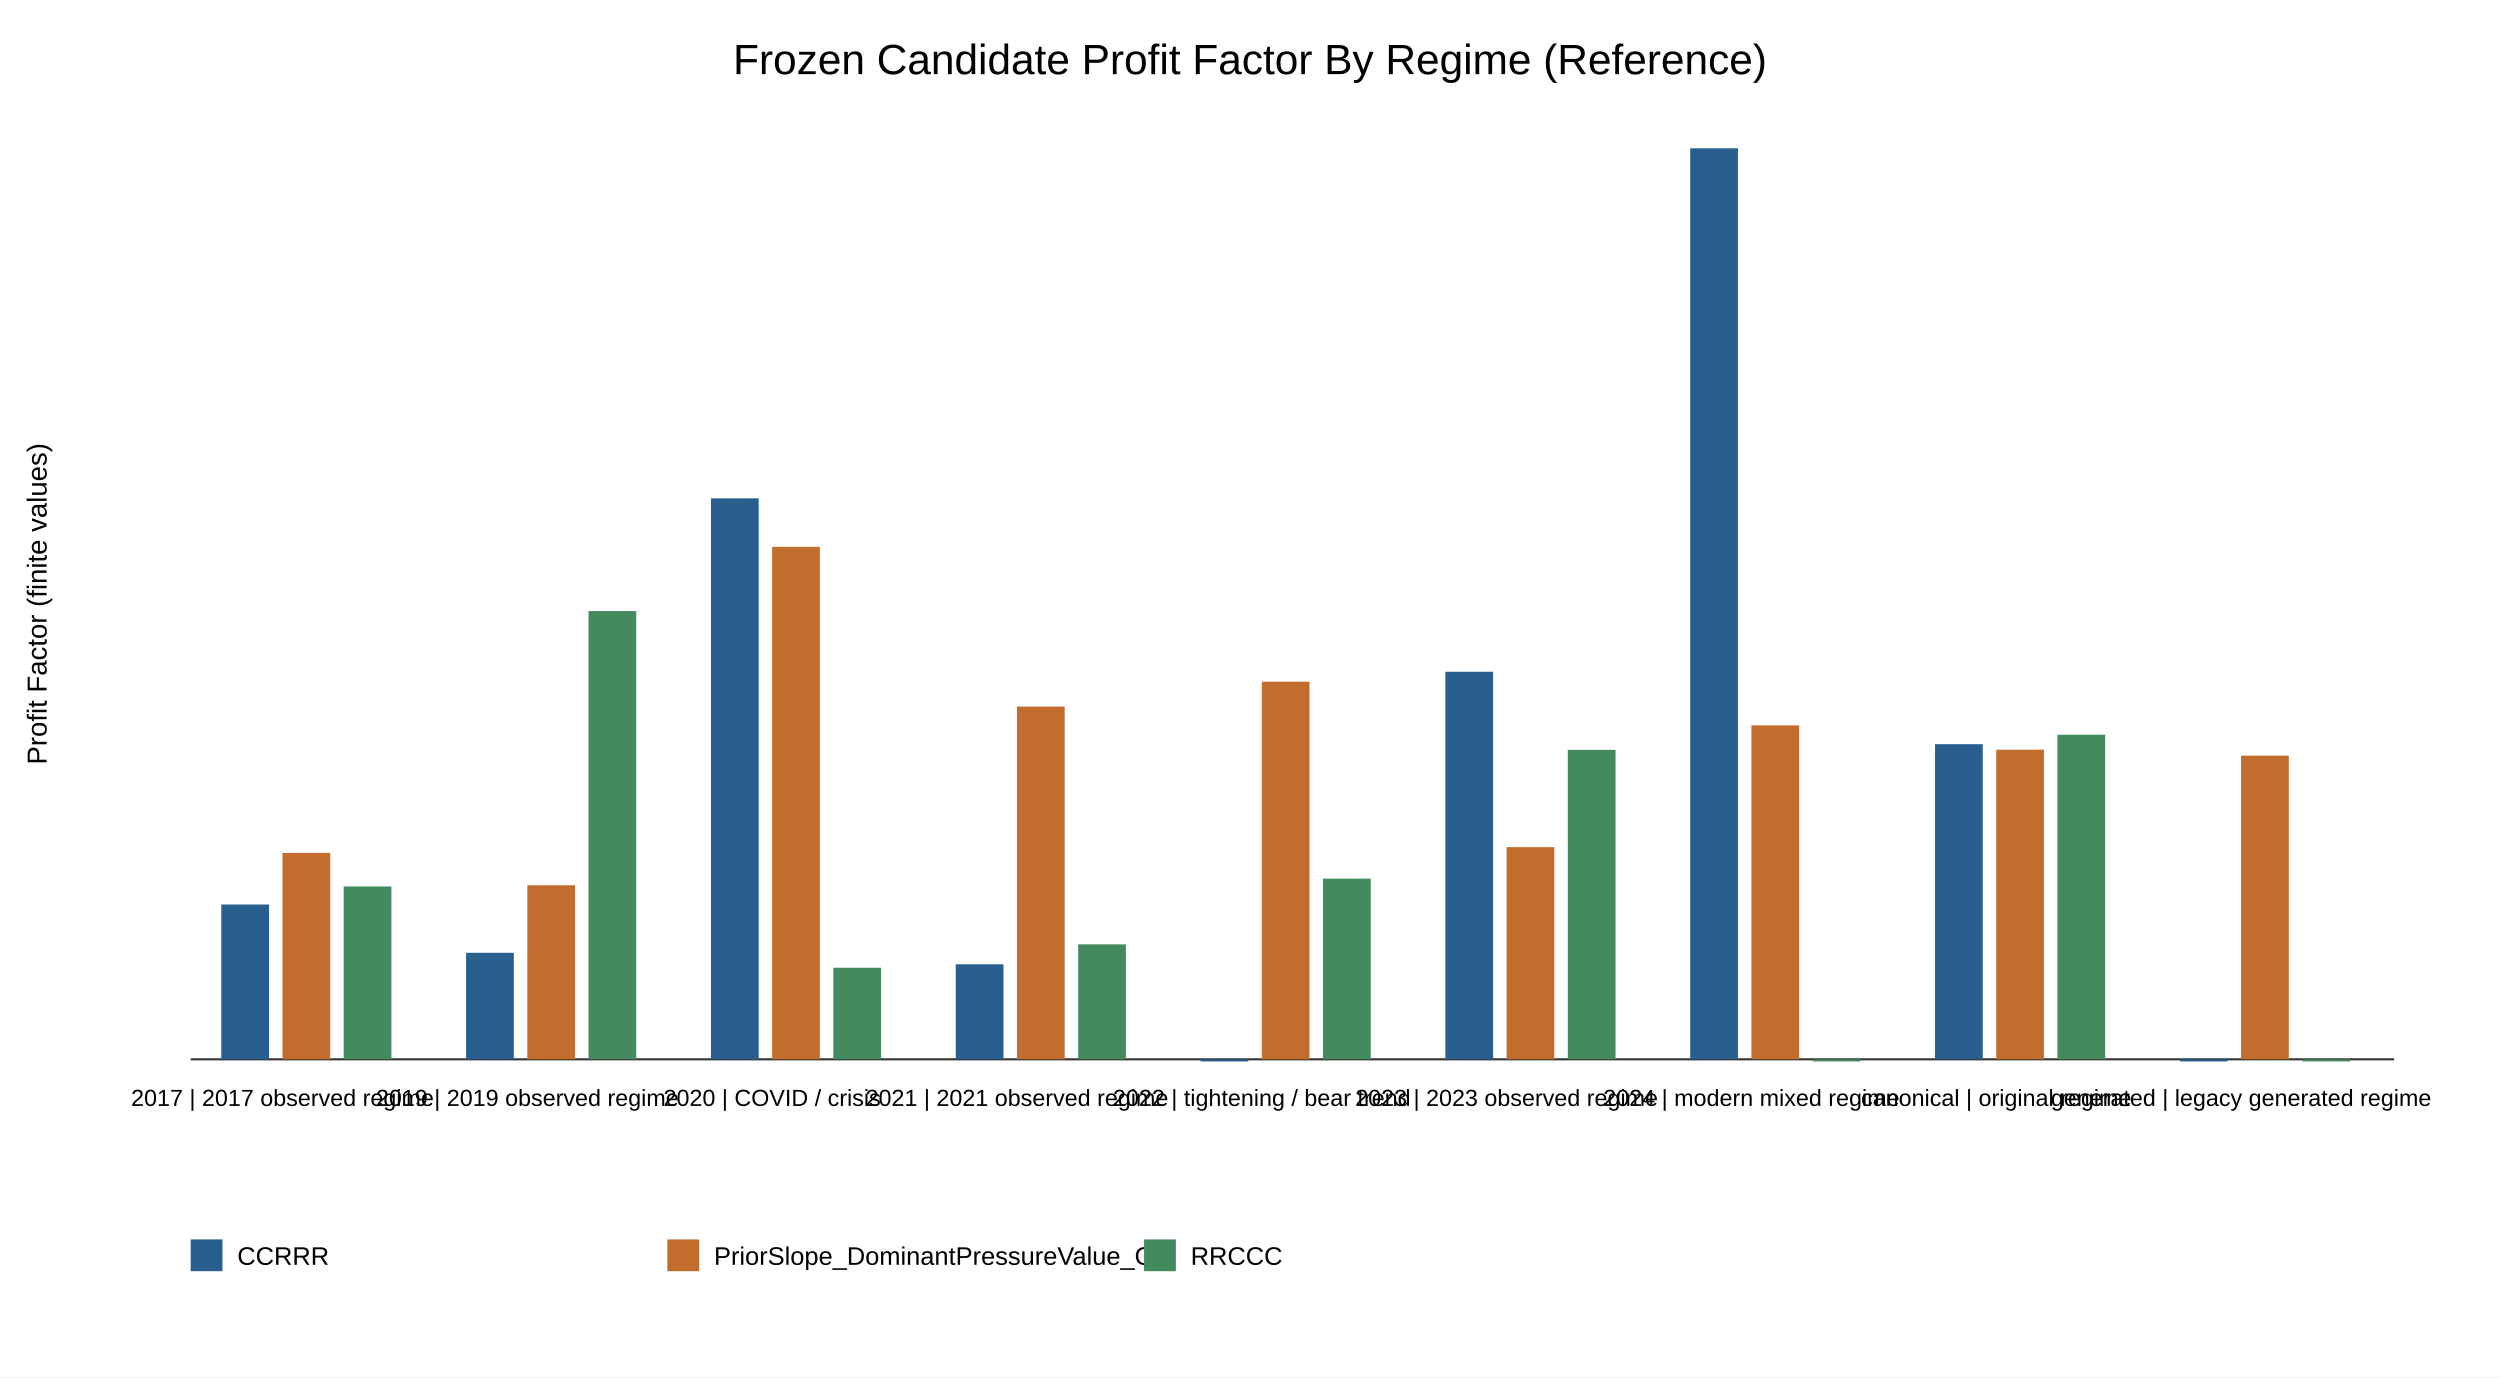
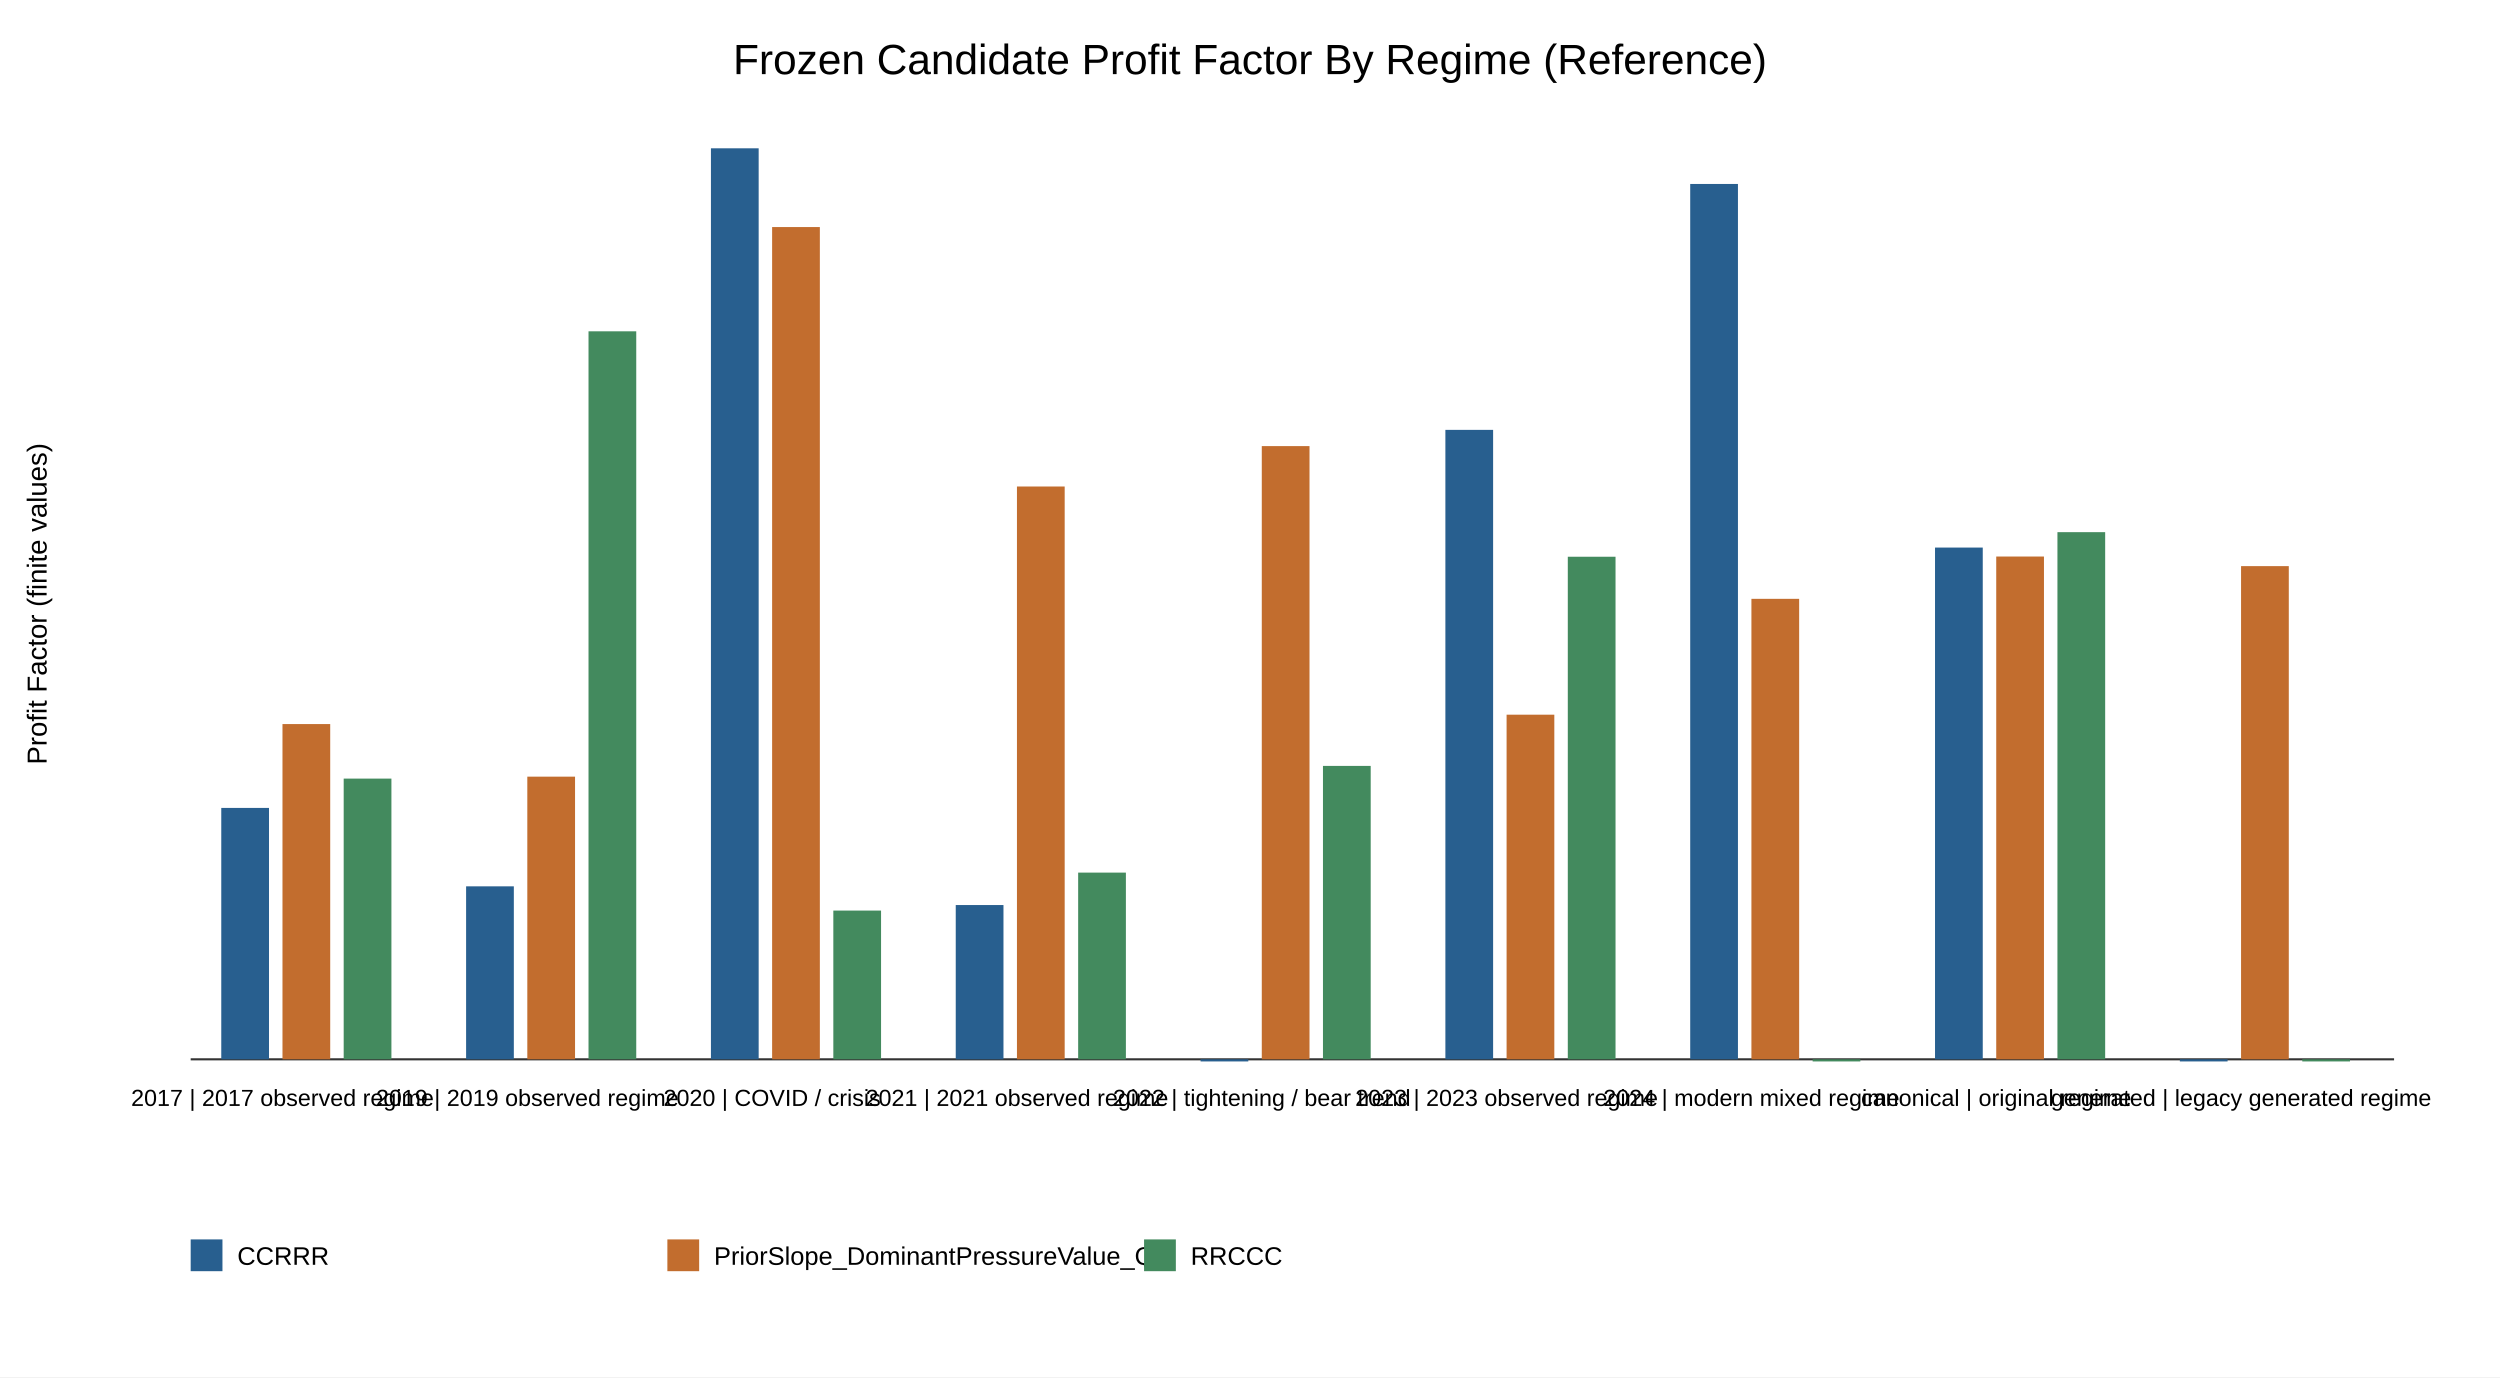
<svg xmlns="http://www.w3.org/2000/svg" width="1180" height="650">
  <rect width="100%" height="100%" fill="white" />
  <text x="590.0" y="35" text-anchor="middle" font-family="Arial" font-size="20">Frozen Candidate Profit Factor By Regime (Reference)</text>
  <text transform="translate(22,285.0) rotate(-90)" text-anchor="middle" font-family="Arial" font-size="13">Profit Factor (finite values)</text>
  <line x1="90" y1="500.00" x2="1130" y2="500.00" stroke="#333" stroke-width="1" />
-   <rect x="104.44" y="426.93" width="22.53" height="73.07" fill="#285f8f" />
-   <rect x="133.33" y="402.56" width="22.53" height="97.44" fill="#c26d2e" />
-   <rect x="162.22" y="418.41" width="22.53" height="81.59" fill="#438a5e" />
+   <rect x="104.44" y="381.34" width="22.53" height="118.66" fill="#285f8f" />
+   <rect x="133.33" y="341.76" width="22.53" height="158.24" fill="#c26d2e" />
+   <rect x="162.22" y="367.50" width="22.53" height="132.50" fill="#438a5e" />
  <text x="133.33" y="522" text-anchor="middle" font-family="Arial" font-size="11">2017 | 2017 observed regime</text>
-   <rect x="220.00" y="449.72" width="22.53" height="50.28" fill="#285f8f" />
-   <rect x="248.89" y="417.85" width="22.53" height="82.15" fill="#c26d2e" />
-   <rect x="277.78" y="288.41" width="22.53" height="211.59" fill="#438a5e" />
+   <rect x="220.00" y="418.35" width="22.53" height="81.65" fill="#285f8f" />
+   <rect x="248.89" y="366.58" width="22.53" height="133.42" fill="#c26d2e" />
+   <rect x="277.78" y="156.38" width="22.53" height="343.62" fill="#438a5e" />
  <text x="248.89" y="522" text-anchor="middle" font-family="Arial" font-size="11">2019 | 2019 observed regime</text>
-   <rect x="335.56" y="235.22" width="22.53" height="264.78" fill="#285f8f" />
-   <rect x="364.44" y="258.11" width="22.53" height="241.89" fill="#c26d2e" />
-   <rect x="393.33" y="456.77" width="22.53" height="43.23" fill="#438a5e" />
+   <rect x="335.56" y="70.00" width="22.53" height="430.00" fill="#285f8f" />
+   <rect x="364.44" y="107.17" width="22.53" height="392.83" fill="#c26d2e" />
+   <rect x="393.33" y="429.79" width="22.53" height="70.21" fill="#438a5e" />
  <text x="364.44" y="522" text-anchor="middle" font-family="Arial" font-size="11">2020 | COVID / crisis</text>
-   <rect x="451.11" y="455.16" width="22.53" height="44.84" fill="#285f8f" />
-   <rect x="480.00" y="333.51" width="22.53" height="166.49" fill="#c26d2e" />
-   <rect x="508.89" y="445.73" width="22.53" height="54.27" fill="#438a5e" />
+   <rect x="451.11" y="427.18" width="22.53" height="72.82" fill="#285f8f" />
+   <rect x="480.00" y="229.63" width="22.53" height="270.37" fill="#c26d2e" />
+   <rect x="508.89" y="411.87" width="22.53" height="88.13" fill="#438a5e" />
  <text x="480.00" y="522" text-anchor="middle" font-family="Arial" font-size="11">2021 | 2021 observed regime</text>
  <rect x="566.67" y="500.00" width="22.53" height="1.00" fill="#285f8f" />
-   <rect x="595.56" y="321.77" width="22.53" height="178.23" fill="#c26d2e" />
-   <rect x="624.44" y="414.72" width="22.53" height="85.28" fill="#438a5e" />
+   <rect x="595.56" y="210.56" width="22.53" height="289.44" fill="#c26d2e" />
+   <rect x="624.44" y="361.51" width="22.53" height="138.49" fill="#438a5e" />
  <text x="595.56" y="522" text-anchor="middle" font-family="Arial" font-size="11">2022 | tightening / bear trend</text>
-   <rect x="682.22" y="317.06" width="22.53" height="182.94" fill="#285f8f" />
-   <rect x="711.11" y="399.84" width="22.53" height="100.16" fill="#c26d2e" />
-   <rect x="740.00" y="353.93" width="22.53" height="146.07" fill="#438a5e" />
+   <rect x="682.22" y="202.90" width="22.53" height="297.10" fill="#285f8f" />
+   <rect x="711.11" y="337.33" width="22.53" height="162.67" fill="#c26d2e" />
+   <rect x="740.00" y="262.78" width="22.53" height="237.22" fill="#438a5e" />
  <text x="711.11" y="522" text-anchor="middle" font-family="Arial" font-size="11">2023 | 2023 observed regime</text>
-   <rect x="797.78" y="70.00" width="22.53" height="430.00" fill="#285f8f" />
-   <rect x="826.67" y="342.37" width="22.53" height="157.63" fill="#c26d2e" />
+   <rect x="797.78" y="86.83" width="22.53" height="413.17" fill="#285f8f" />
+   <rect x="826.67" y="282.65" width="22.53" height="217.35" fill="#c26d2e" />
  <rect x="855.56" y="500.00" width="22.53" height="1.00" fill="#438a5e" />
  <text x="826.67" y="522" text-anchor="middle" font-family="Arial" font-size="11">2024 | modern mixed regime</text>
-   <rect x="913.33" y="351.26" width="22.53" height="148.74" fill="#285f8f" />
-   <rect x="942.22" y="353.87" width="22.53" height="146.13" fill="#c26d2e" />
-   <rect x="971.11" y="346.79" width="22.53" height="153.21" fill="#438a5e" />
+   <rect x="913.33" y="258.45" width="22.53" height="241.55" fill="#285f8f" />
+   <rect x="942.22" y="262.68" width="22.53" height="237.32" fill="#c26d2e" />
+   <rect x="971.11" y="251.18" width="22.53" height="248.82" fill="#438a5e" />
  <text x="942.22" y="522" text-anchor="middle" font-family="Arial" font-size="11">canonical | original regime</text>
  <rect x="1028.89" y="500.00" width="22.53" height="1.00" fill="#285f8f" />
-   <rect x="1057.78" y="356.66" width="22.53" height="143.34" fill="#c26d2e" />
+   <rect x="1057.78" y="267.21" width="22.53" height="232.79" fill="#c26d2e" />
  <rect x="1086.67" y="500.00" width="22.53" height="1.00" fill="#438a5e" />
  <text x="1057.78" y="522" text-anchor="middle" font-family="Arial" font-size="11">generated | legacy generated regime</text>
  <rect x="90" y="585" width="15" height="15" fill="#285f8f" />
  <text x="112" y="597" font-family="Arial" font-size="12">CCRRR</text>
  <rect x="315" y="585" width="15" height="15" fill="#c26d2e" />
  <text x="337" y="597" font-family="Arial" font-size="12">PriorSlope_DominantPressureValue_Q3</text>
  <rect x="540" y="585" width="15" height="15" fill="#438a5e" />
  <text x="562" y="597" font-family="Arial" font-size="12">RRCCC</text>
</svg>
